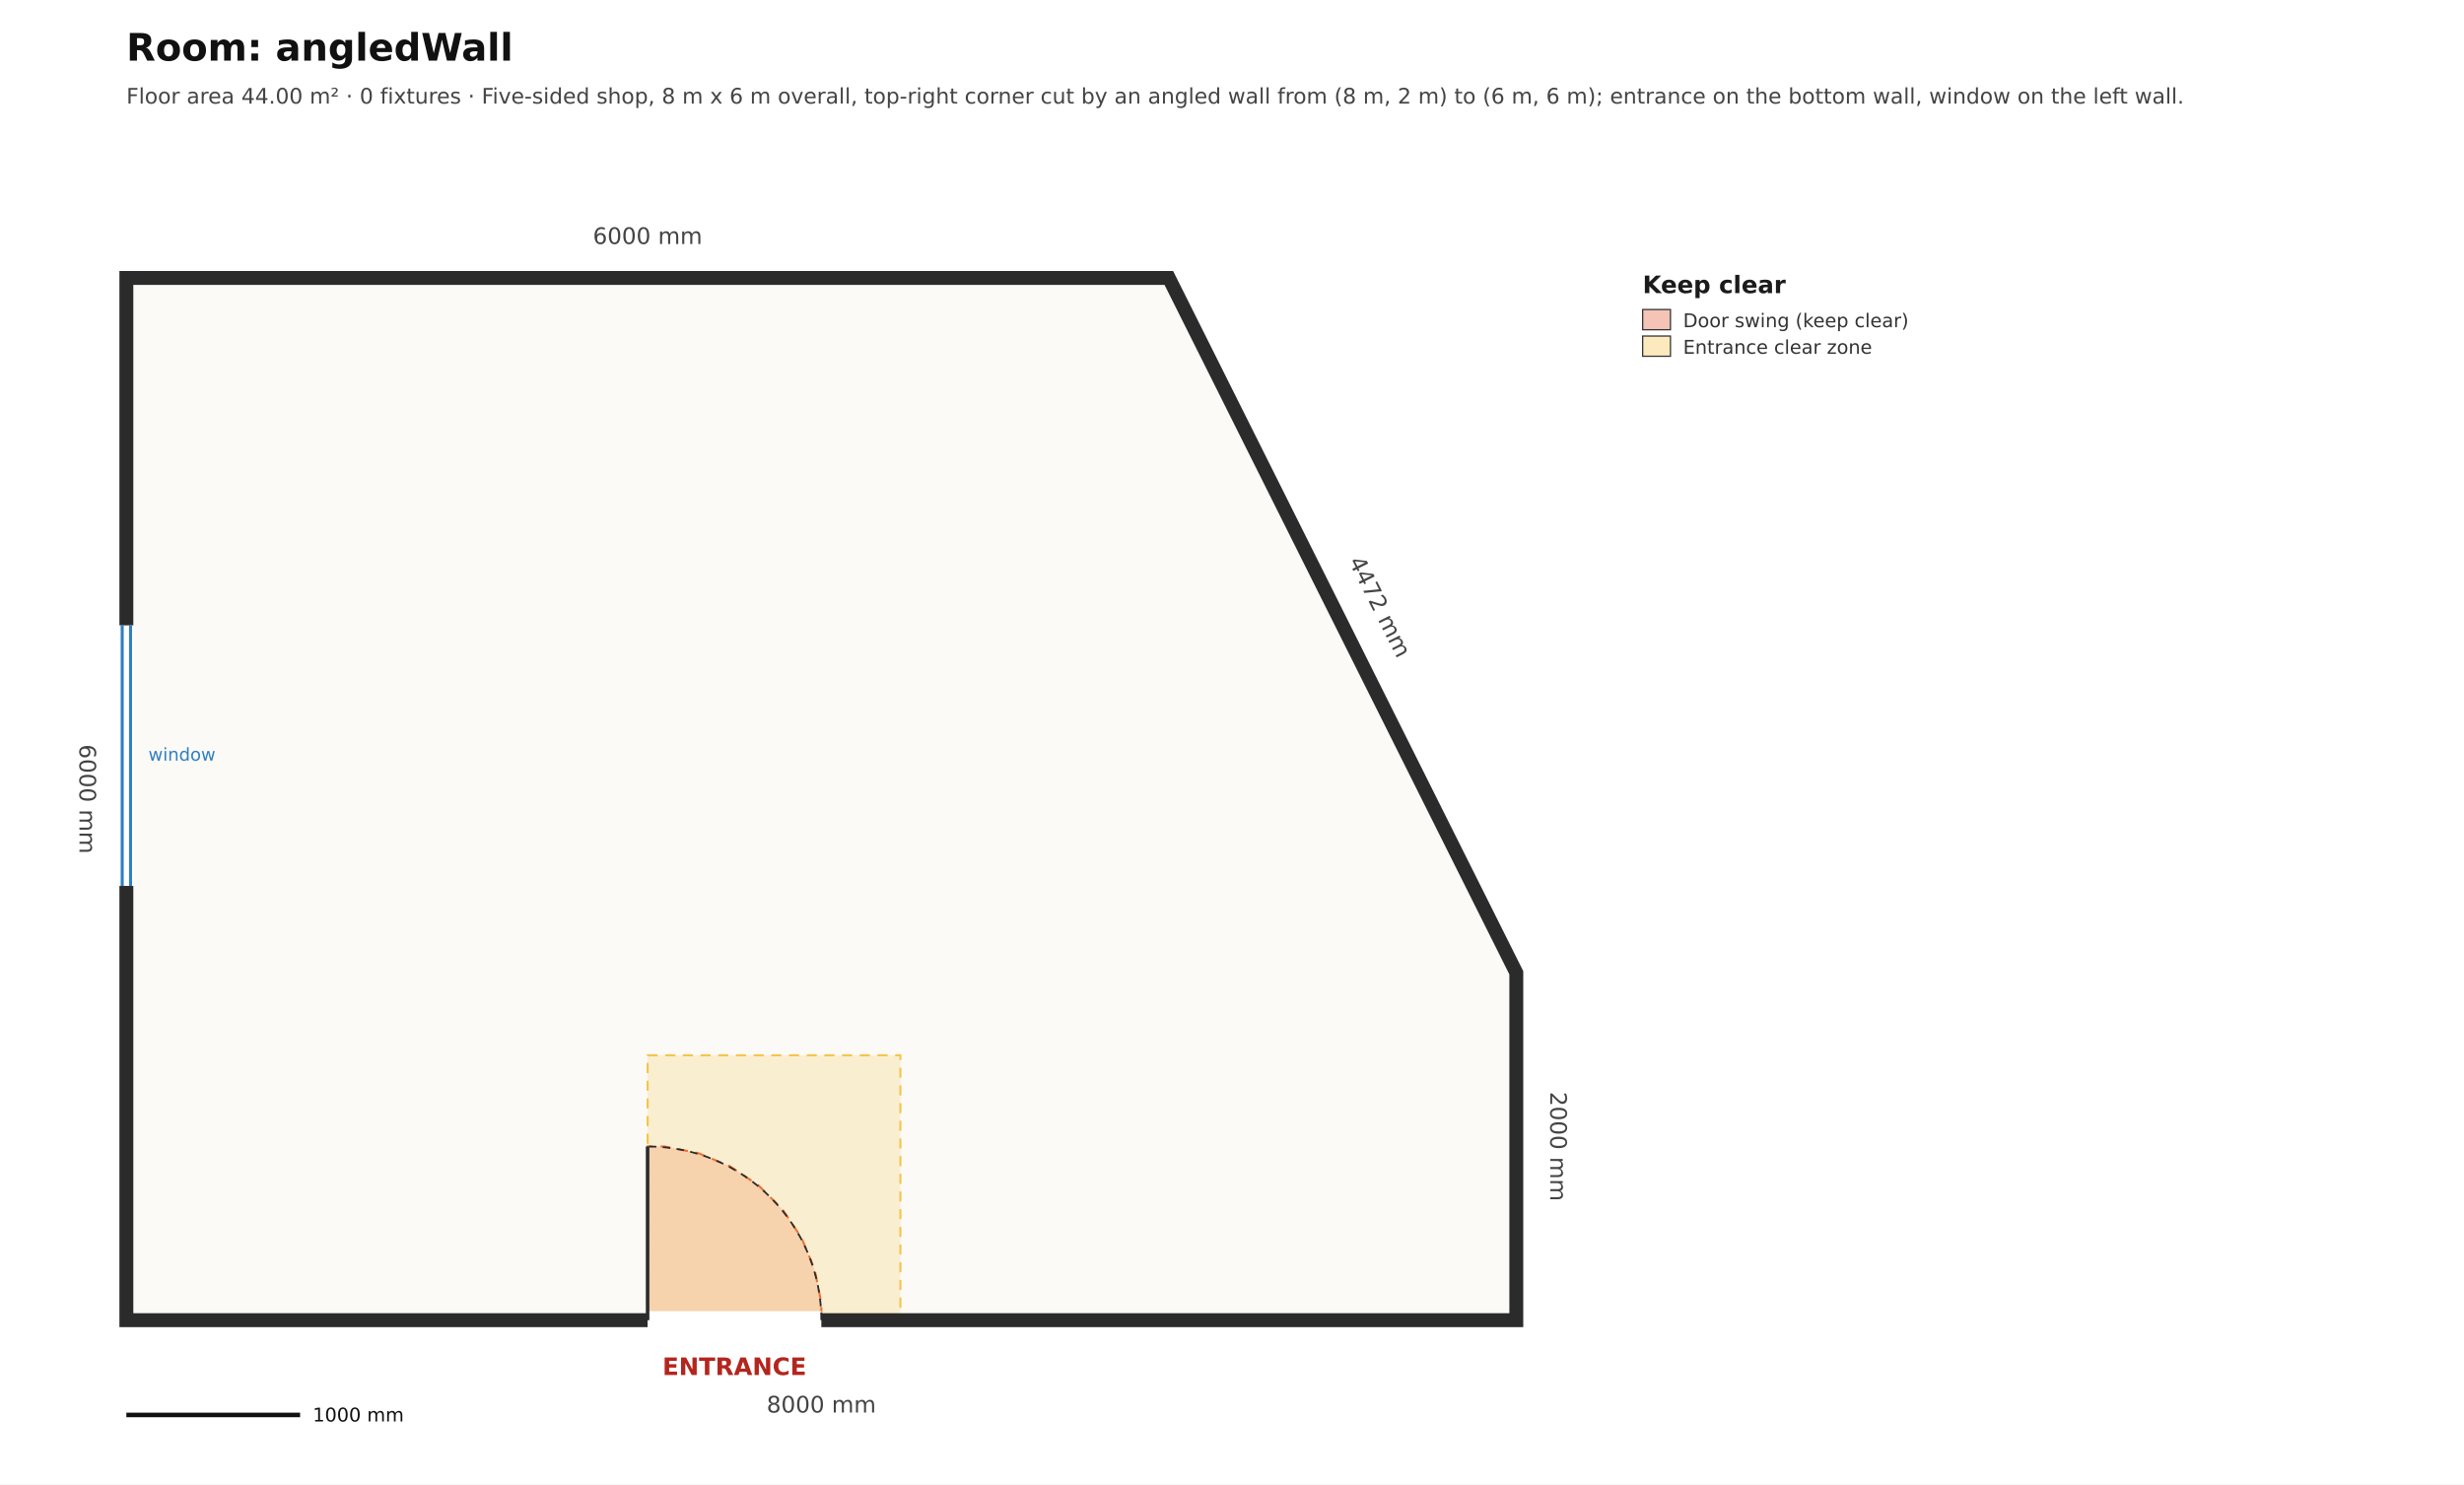
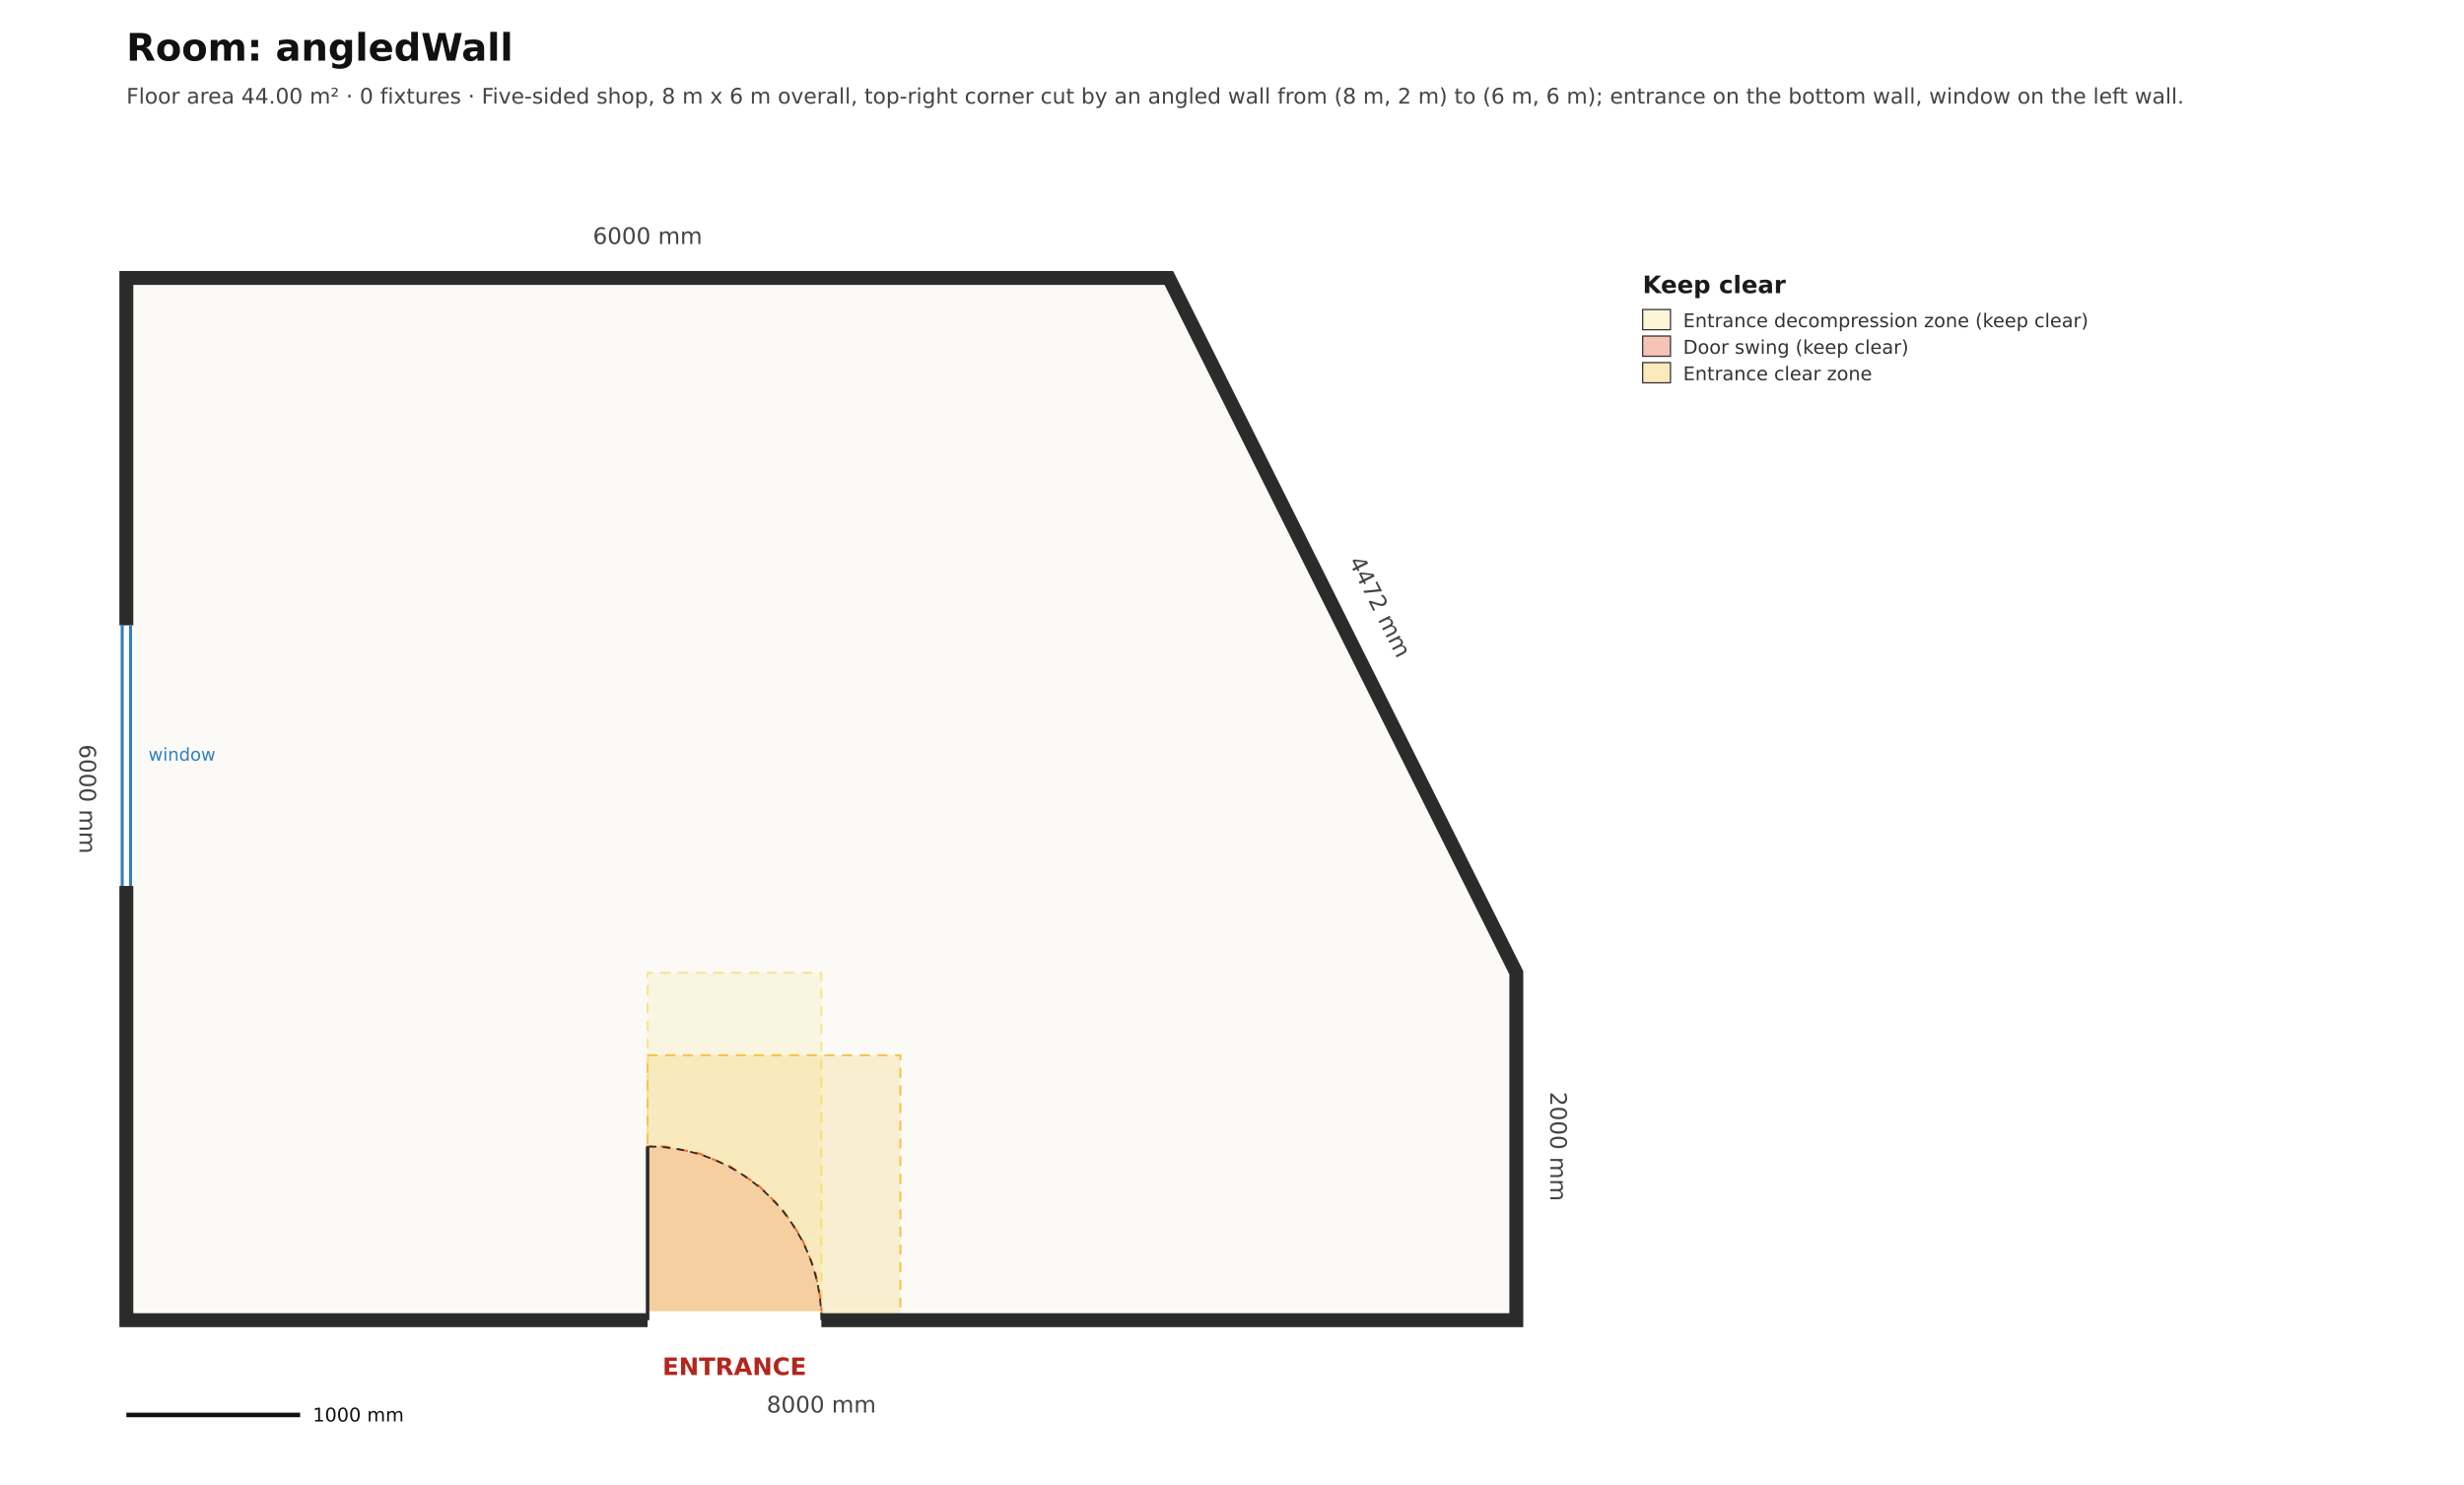
<svg xmlns="http://www.w3.org/2000/svg" viewBox="0 0 14181.8 8545.5" width="14181.8mm" height="8545.5mm" font-family="DejaVu Sans, Arial, sans-serif">
  <rect x="0" y="0" width="14181.8" height="8545.5" fill="#ffffff" />
  <text x="727.3" y="349.1" font-size="218.2" font-weight="bold" fill="#111111">Room: angledWall</text>
  <text x="727.3" y="596.4" font-size="123.6" fill="#444444">Floor area 44.00 m²  ·  0 fixtures  ·  Five-sided shop, 8 m x 6 m overall, top-right corner cut by an angled wall from (8 m, 2 m) to (6 m, 6 m); entrance on the bottom wall, window on the left wall.</text>
  <polygon data-role="room-outline" data-plan-points="0.000,0.000 8000.000,0.000 8000.000,2000.000 6000.000,6000.000 0.000,6000.000" points="727.273,7600.000 8727.273,7600.000 8727.273,5600.000 6727.273,1600.000 727.273,1600.000" fill="#fbfaf7" stroke="none" />
+   <polygon data-zone-id="entrance:decompression" points="3727.3,7600.0 4727.3,7600.0 4727.3,5600.0 3727.3,5600.0" fill="#f6e58d" fill-opacity="0.22" stroke="#f6e58d" stroke-width="11.6" stroke-dasharray="58.2 43.6" />
  <polygon data-zone-id="entrance:door-swing" points="3727.3,7600.0 4727.3,7600.0 4727.3,7501.5 4688.8,7308.3 4613.5,7126.3 4504.0,6962.5 4364.7,6823.2 4201.0,6713.8 4019.0,6638.4 3825.8,6600.0 3727.3,6600.0" fill="#e4572e" fill-opacity="0.22" stroke="#e4572e" stroke-width="11.6" stroke-dasharray="58.2 43.6" />
  <polygon data-zone-id="entrance:entrance-clear" points="3727.3,7600.0 5182.3,7600.0 5182.3,6075.0 3727.3,6075.0" fill="#f6c445" fill-opacity="0.22" stroke="#f6c445" stroke-width="11.6" stroke-dasharray="58.2 43.6" />
  <polygon points="727.3,7600.0 8727.3,7600.0 8727.3,5600.0 6727.3,1600.0 727.3,1600.0" fill="none" stroke="#2b2b2b" stroke-width="80.0" stroke-linejoin="miter" />
  <line data-door-id="entrance" x1="3727.3" y1="7600.0" x2="4727.3" y2="7600.0" stroke="#ffffff" stroke-width="104.0" />
  <line x1="3727.3" y1="7600.0" x2="3727.3" y2="6600.0" stroke="#2b2b2b" stroke-width="20.4" />
  <path d="M 4727.3 7600.0 A 1000.0 1000.0 0 0 0 3727.3 6600.0" fill="none" stroke="#2b2b2b" stroke-width="10.2" stroke-dasharray="43.6 36.4" />
  <text x="4227.3" y="7876.4" font-size="138.2" font-weight="bold" fill="#b3261e" text-anchor="middle" dominant-baseline="middle">ENTRANCE</text>
  <line x1="727.3" y1="3600.0" x2="727.3" y2="5100.0" stroke="#ffffff" stroke-width="88.0" />
  <line data-window-id="window-1" x1="703.3" y1="3600.0" x2="703.3" y2="5100.0" stroke="#2f7fc1" stroke-width="17.5" />
  <line data-window-id="window-1" x1="751.3" y1="3600.0" x2="751.3" y2="5100.0" stroke="#2f7fc1" stroke-width="17.5" />
  <text x="1047.3" y="4350.0" font-size="101.8" fill="#2f7fc1" text-anchor="middle" dominant-baseline="middle">window</text>
  <text data-wall-index="0" data-length-um="8000000" x="4727.3" y="8094.5" font-size="130.9" fill="#444444" text-anchor="middle" dominant-baseline="middle" transform="rotate(0.0 4727.3 8094.5)">8000 mm</text>
  <text data-wall-index="1" data-length-um="2000000" x="8960.0" y="6600.0" font-size="130.9" fill="#444444" text-anchor="middle" dominant-baseline="middle" transform="rotate(90.0 8960.0 6600.0)">2000 mm</text>
  <text data-wall-index="2" data-length-um="4472136" x="7935.4" y="3495.9" font-size="130.9" fill="#444444" text-anchor="middle" dominant-baseline="middle" transform="rotate(63.4 7935.4 3495.9)">4472 mm</text>
  <text data-wall-index="3" data-length-um="6000000" x="3727.3" y="1367.3" font-size="130.9" fill="#444444" text-anchor="middle" dominant-baseline="middle" transform="rotate(0.0 3727.3 1367.3)">6000 mm</text>
  <text data-wall-index="4" data-length-um="6000000" x="494.5" y="4600.0" font-size="130.9" fill="#444444" text-anchor="middle" dominant-baseline="middle" transform="rotate(90.0 494.5 4600.0)">6000 mm</text>
  <line x1="727.3" y1="8145.5" x2="1727.3" y2="8145.5" stroke="#111111" stroke-width="26.2" />
  <text x="1800.0" y="8145.5" font-size="109.1" fill="#111111" dominant-baseline="central">1000 mm</text>
  <text x="9454.5" y="1687.3" font-size="138.2" font-weight="bold" fill="#1b1b1b">Keep clear</text>
-   <rect x="9454.5" y="1781.8" width="160.0" height="116.4" fill="#e4572e" fill-opacity="0.35" stroke="#333333" stroke-width="7.3" />
-   <text x="9687.3" y="1883.6" font-size="109.1" fill="#333333">Door swing (keep clear)</text>
-   <rect x="9454.5" y="1934.5" width="160.0" height="116.4" fill="#f6c445" fill-opacity="0.35" stroke="#333333" stroke-width="7.3" />
-   <text x="9687.3" y="2036.4" font-size="109.1" fill="#333333">Entrance clear zone</text>
+   <rect x="9454.5" y="1781.8" width="160.0" height="116.4" fill="#f6e58d" fill-opacity="0.35" stroke="#333333" stroke-width="7.3" />
+   <text x="9687.3" y="1883.6" font-size="109.1" fill="#333333">Entrance decompression zone (keep clear)</text>
+   <rect x="9454.5" y="1934.5" width="160.0" height="116.4" fill="#e4572e" fill-opacity="0.35" stroke="#333333" stroke-width="7.3" />
+   <text x="9687.3" y="2036.4" font-size="109.1" fill="#333333">Door swing (keep clear)</text>
+   <rect x="9454.5" y="2087.3" width="160.0" height="116.4" fill="#f6c445" fill-opacity="0.35" stroke="#333333" stroke-width="7.3" />
+   <text x="9687.3" y="2189.1" font-size="109.1" fill="#333333">Entrance clear zone</text>
</svg>
